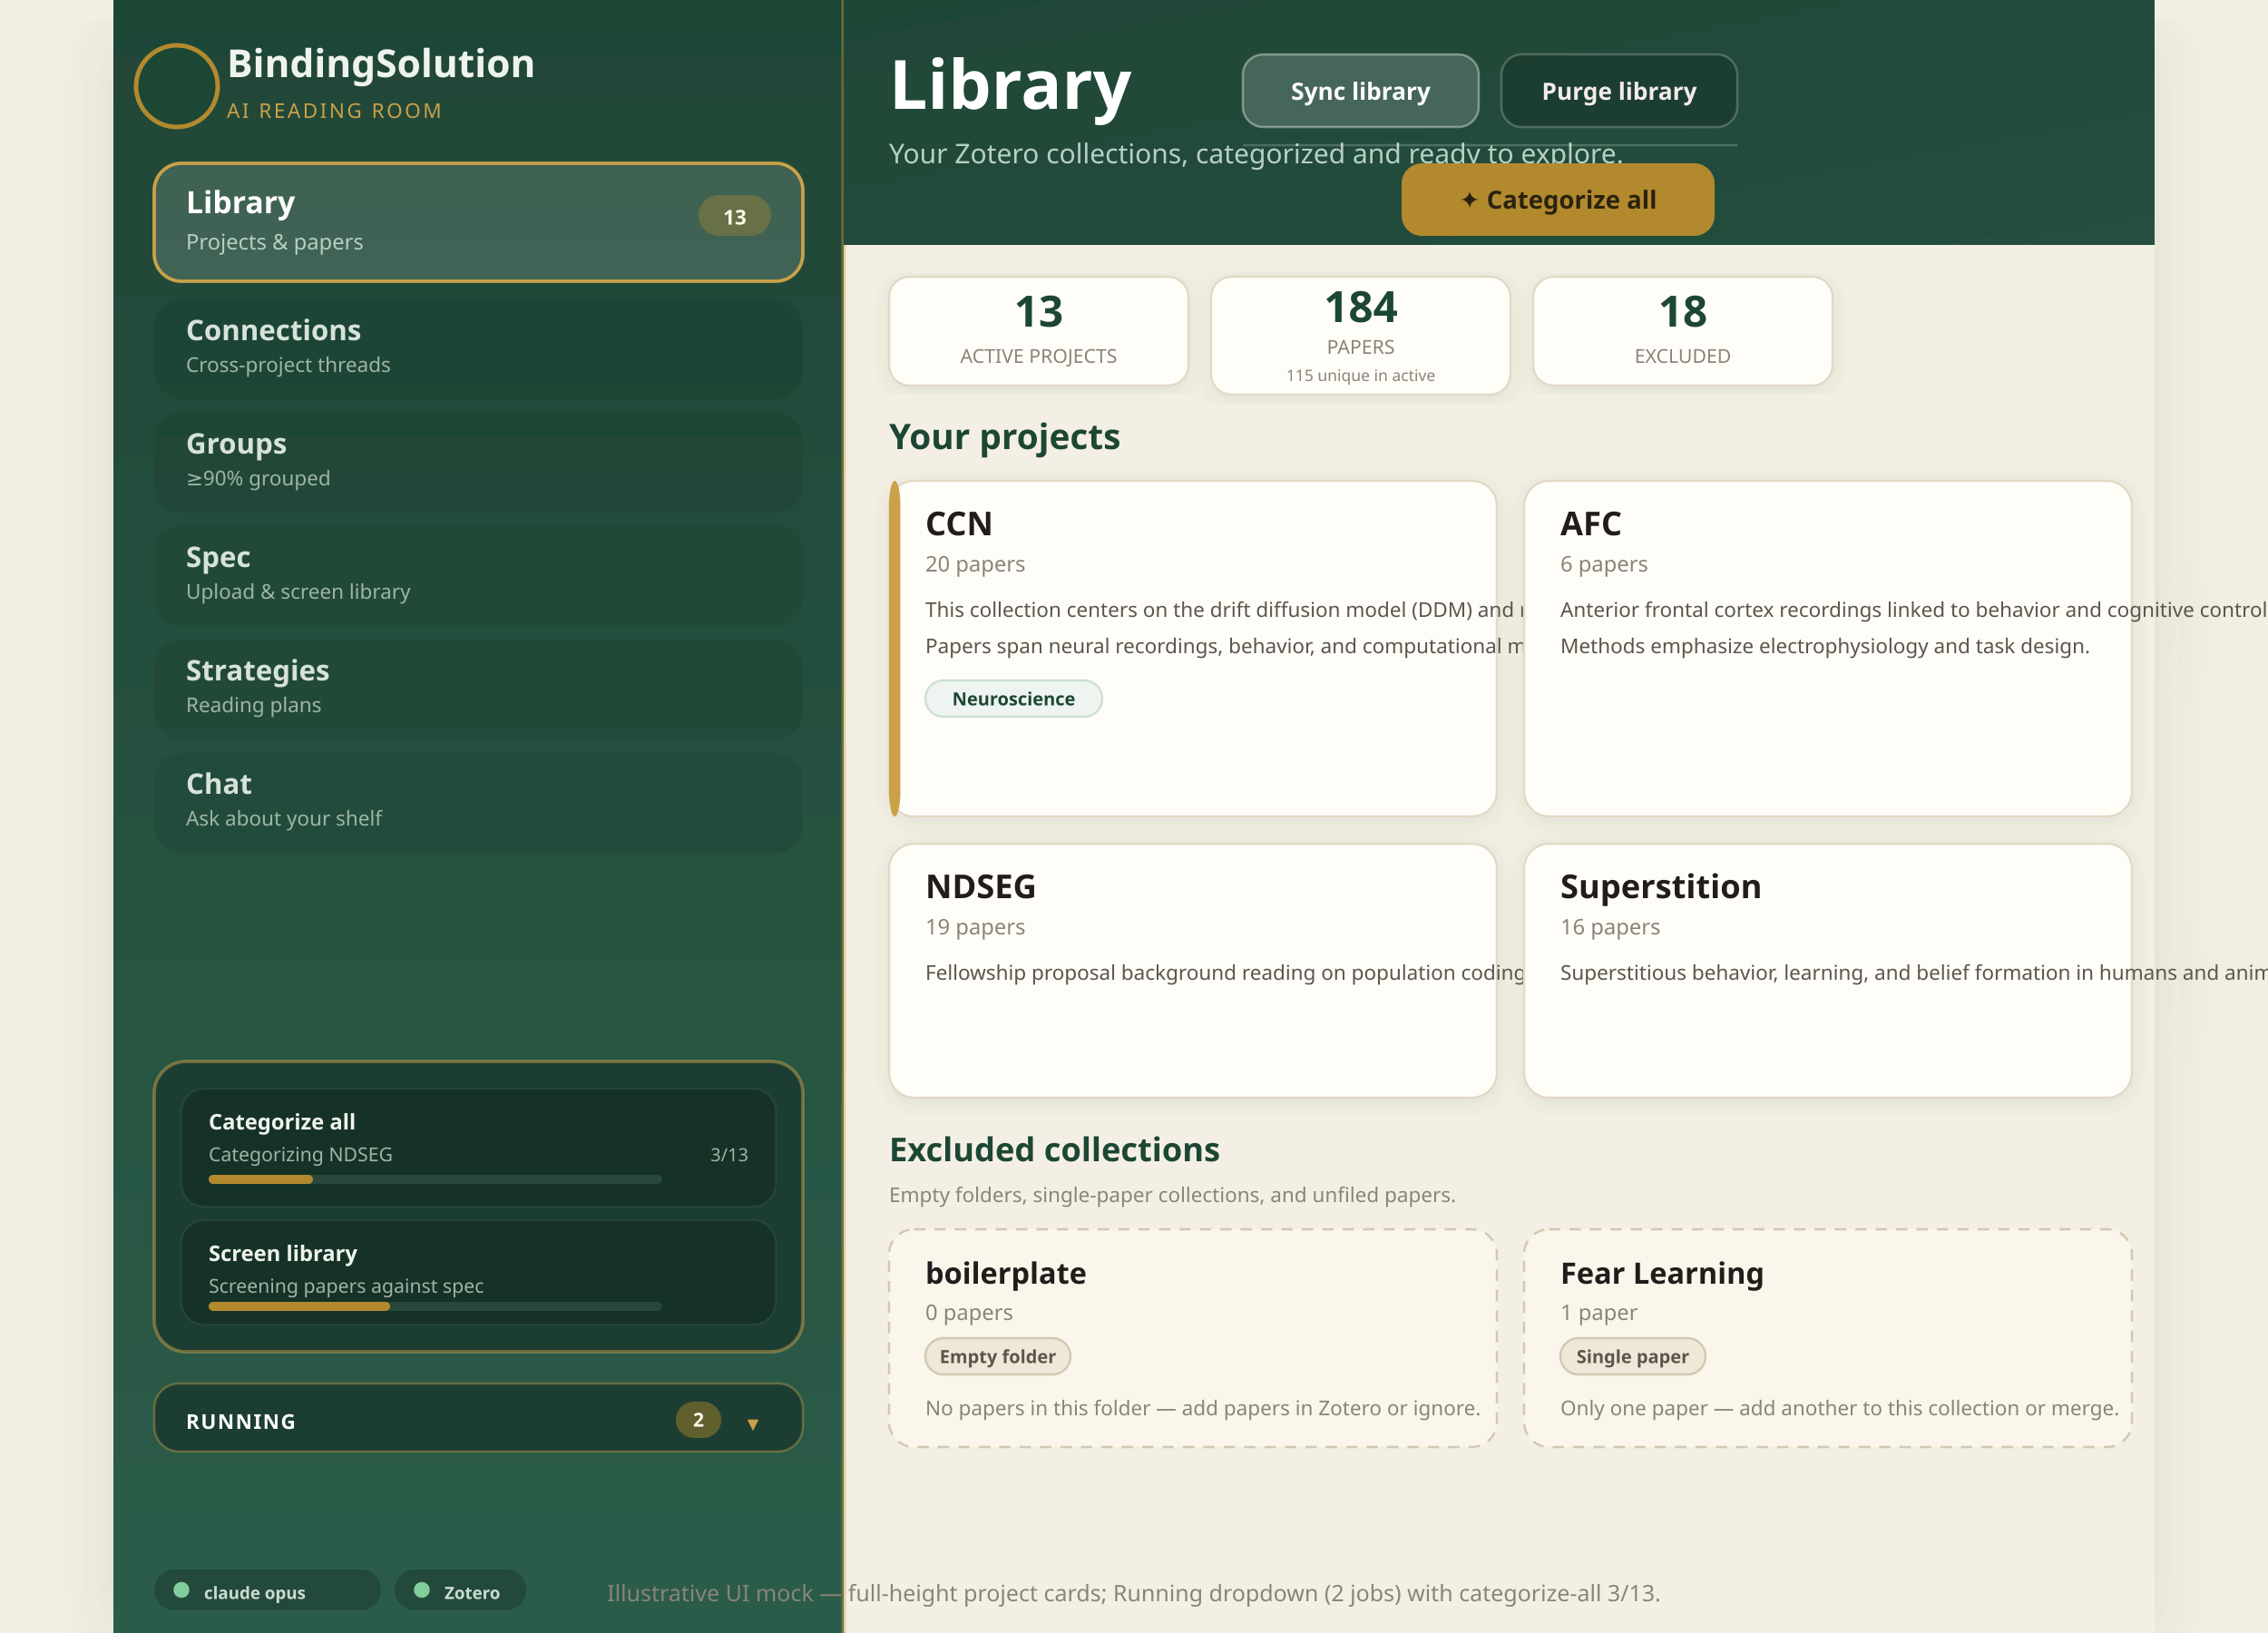
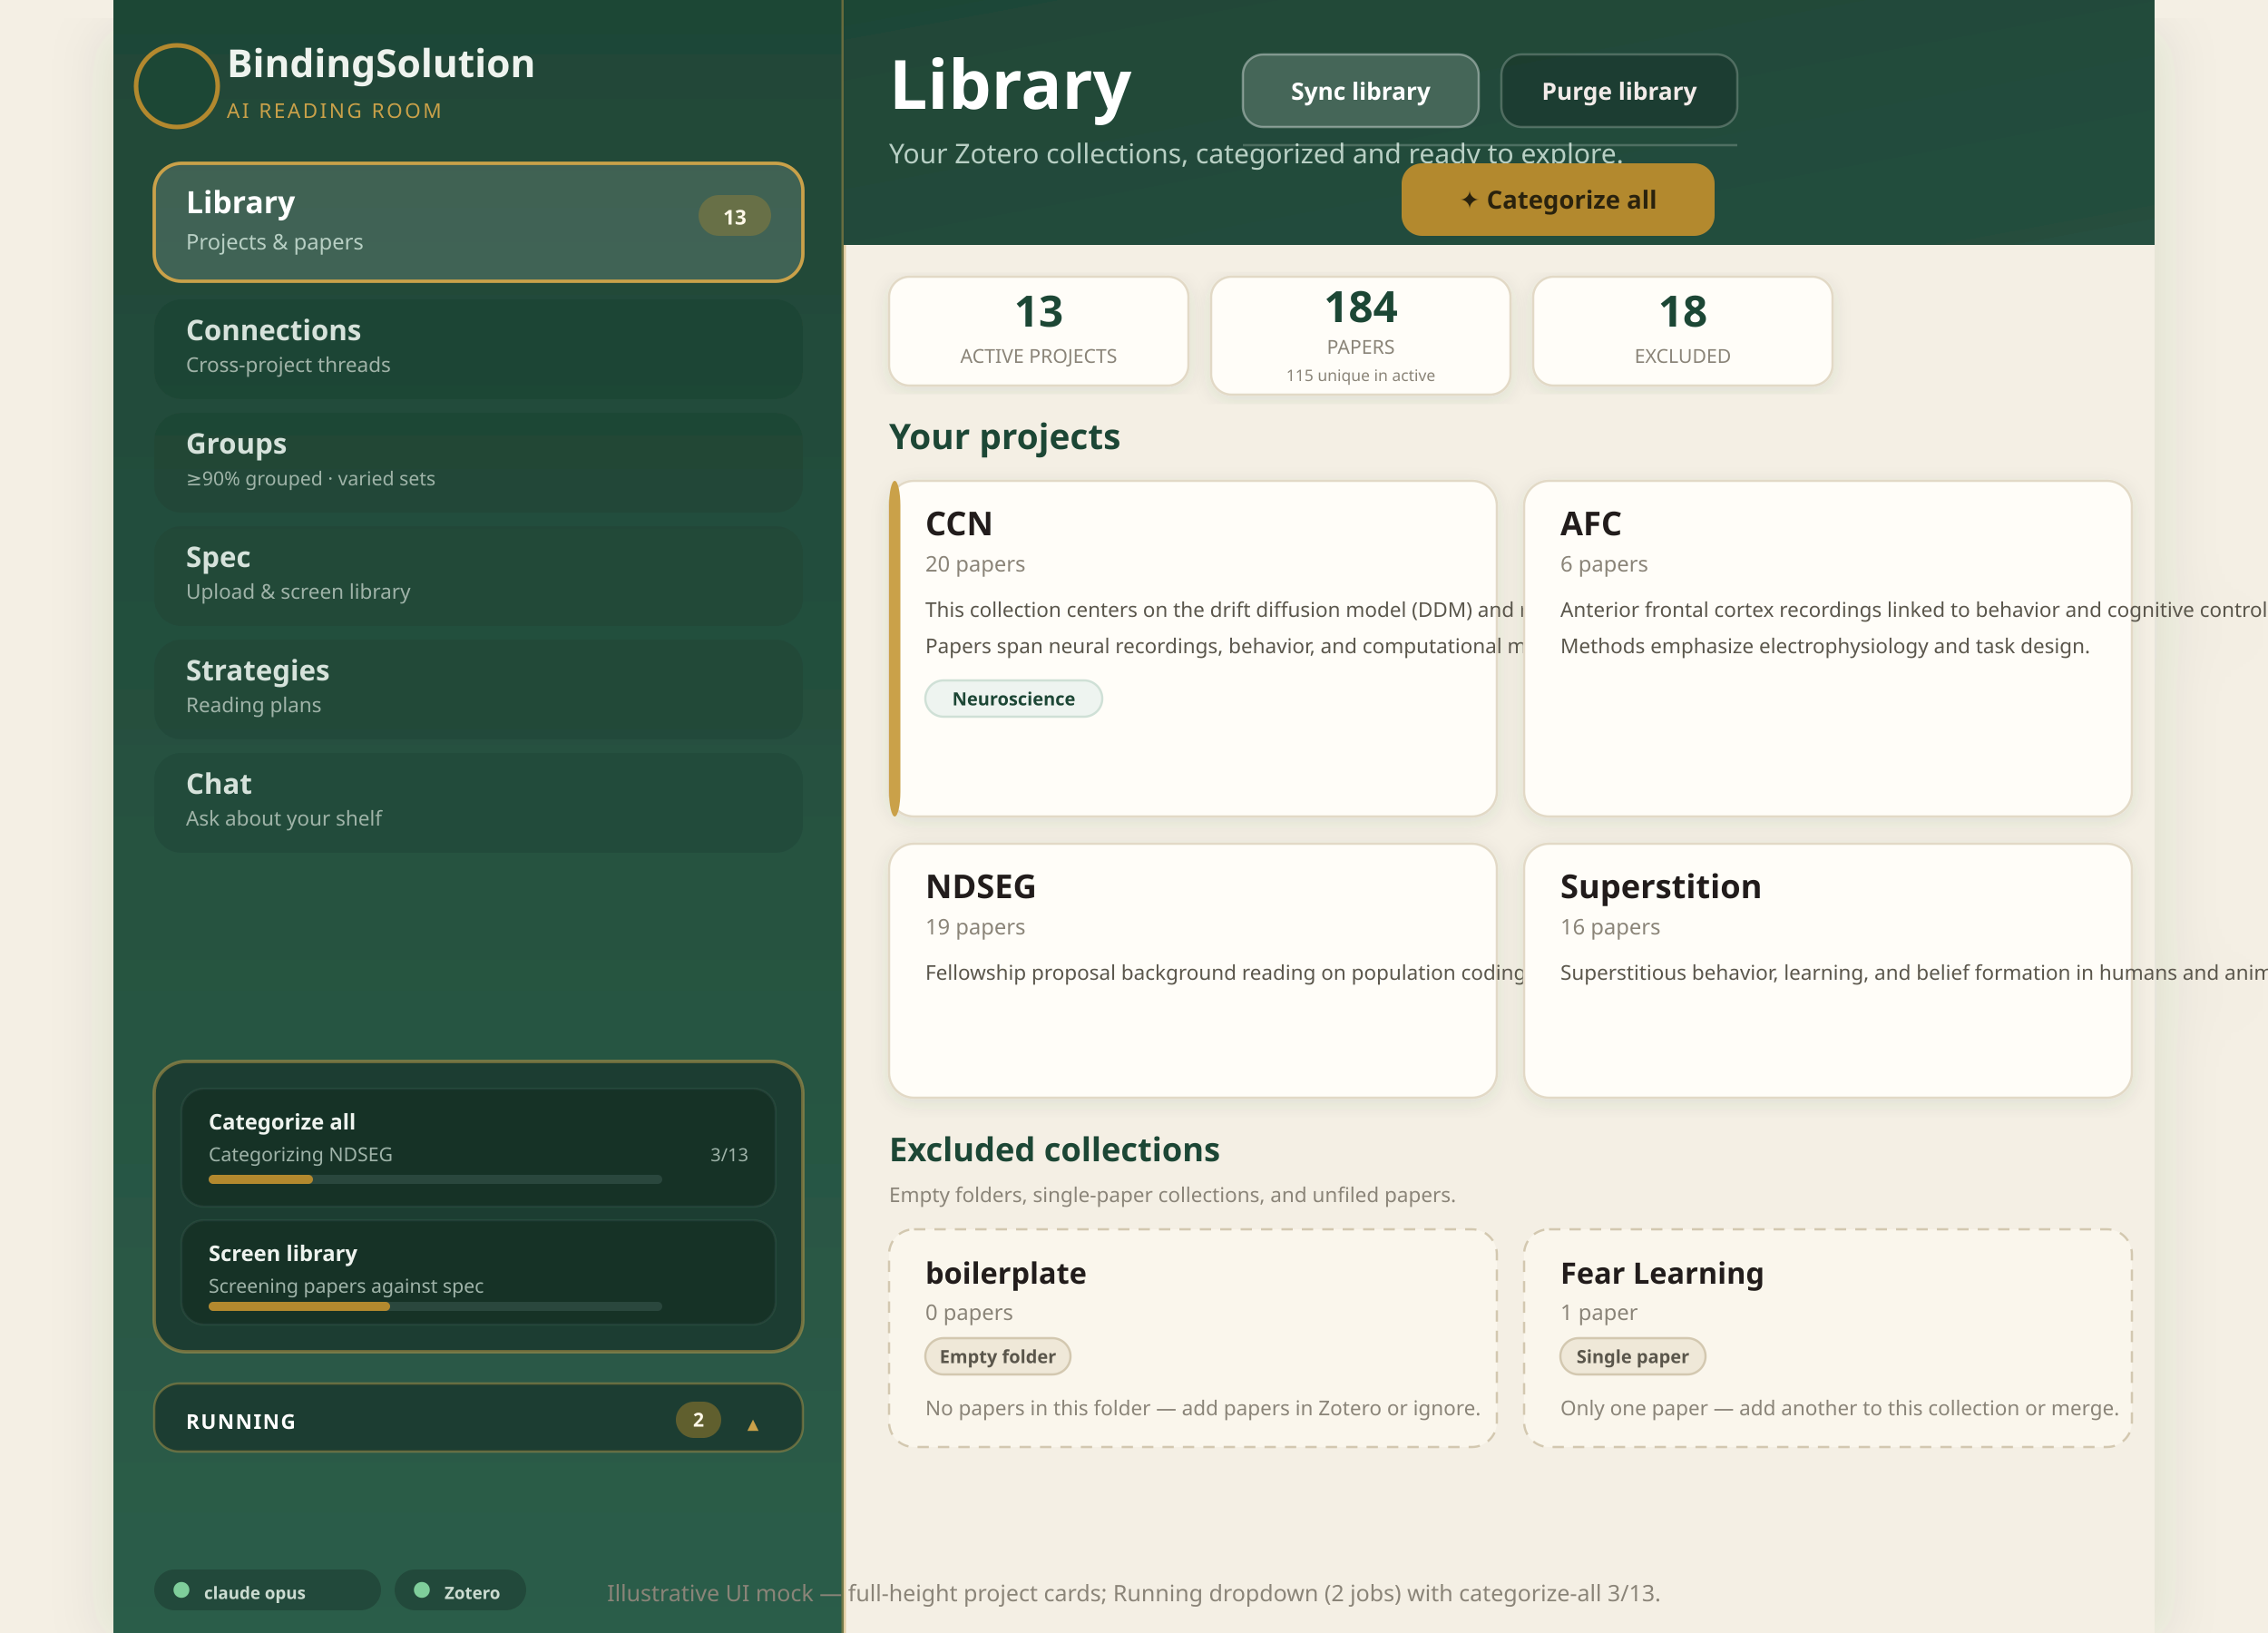
<svg xmlns="http://www.w3.org/2000/svg" viewBox="0 0 1000 720" width="1000" height="720" role="img" aria-label="BindingSolution library view">
  <defs>
    <linearGradient id="green" x1="0" y1="0" x2="0" y2="1">
      <stop offset="0" stop-color="#1f4636" />
      <stop offset="1" stop-color="#2c5d49" />
    </linearGradient>
    <linearGradient id="hero" x1="0" y1="0" x2="1" y2="1">
      <stop offset="0" stop-color="#1f4636" />
      <stop offset="1" stop-color="#254f3f" />
    </linearGradient>
    <filter id="shellShadow" x="-4%" y="-2%" width="108%" height="104%">
      <feDropShadow dx="0" dy="8" stdDeviation="14" flood-color="#1f4636" flood-opacity="0.12" />
    </filter>
    <filter id="shadow" x="-8%" y="-8%" width="116%" height="116%">
      <feDropShadow dx="0" dy="2" stdDeviation="4" flood-color="#1f4636" flood-opacity="0.1" />
    </filter>
  </defs>
  <rect width="1000" height="720" fill="#f4efe4" />
  <g filter="url(#shellShadow)">
    <rect x="50" y="0" width="900" height="720" fill="#f4efe4" />
    <rect x="50" y="0" width="322" height="720" fill="url(#green)" />
    <line x1="372" y1="0" x2="372" y2="720" stroke="#caa14a" stroke-width="2" stroke-opacity="0.42" />
    <g transform="translate(50, 0)">
      <circle cx="28" cy="38" r="18" fill="#1f4636" stroke="#b3892f" stroke-width="2" />
      <text x="50" y="34" fill="#eef3ee" font-family="Montserrat, system-ui, sans-serif" font-size="17" font-weight="700">BindingSolution</text>
      <text x="50" y="52" fill="#caa14a" font-family="system-ui, sans-serif" font-size="9" letter-spacing="1">AI READING ROOM</text>
      <rect x="18" y="72" width="286" height="52" rx="12" fill="rgba(255,255,255,0.14)" stroke="#caa14a" stroke-width="1.5" />
      <text x="32" y="94" fill="#fff" font-family="system-ui, sans-serif" font-size="13.5" font-weight="600">Library</text>
      <text x="32" y="110" fill="#b8cfc4" font-family="system-ui, sans-serif" font-size="9.5">Projects &amp; papers</text>
      <rect x="258" y="86" width="32" height="18" rx="9" fill="rgba(179,137,47,0.35)" />
      <text x="274" y="99" fill="#fff8e8" font-size="9" text-anchor="middle" font-family="system-ui, sans-serif" font-weight="700">13</text>
      <rect x="18" y="132" width="286" height="44" rx="12" fill="rgba(0,0,0,0.08)" />
      <text x="32" y="150" fill="#d6e2db" font-family="system-ui, sans-serif" font-size="12.5" font-weight="600">Connections</text>
      <text x="32" y="164" fill="#9fb3a8" font-family="system-ui, sans-serif" font-size="9">Cross-project threads</text>
      <rect x="18" y="182" width="286" height="44" rx="12" fill="rgba(0,0,0,0.08)" />
      <text x="32" y="200" fill="#d6e2db" font-family="system-ui, sans-serif" font-size="12.5" font-weight="600">Groups</text>
-       <text x="32" y="214" fill="#9fb3a8" font-family="system-ui, sans-serif" font-size="9">≥90% grouped</text>
+       <text x="32" y="214" fill="#9fb3a8" font-family="system-ui, sans-serif" font-size="8.5">≥90% grouped · varied sets</text>
      <rect x="18" y="232" width="286" height="44" rx="12" fill="rgba(0,0,0,0.08)" />
      <text x="32" y="250" fill="#d6e2db" font-family="system-ui, sans-serif" font-size="12.5" font-weight="600">Spec</text>
      <text x="32" y="264" fill="#9fb3a8" font-family="system-ui, sans-serif" font-size="9">Upload &amp; screen library</text>
      <rect x="18" y="282" width="286" height="44" rx="12" fill="rgba(0,0,0,0.08)" />
      <text x="32" y="300" fill="#d6e2db" font-family="system-ui, sans-serif" font-size="12.5" font-weight="600">Strategies</text>
      <text x="32" y="314" fill="#9fb3a8" font-family="system-ui, sans-serif" font-size="9">Reading plans</text>
      <rect x="18" y="332" width="286" height="44" rx="12" fill="rgba(0,0,0,0.08)" />
      <text x="32" y="350" fill="#d6e2db" font-family="system-ui, sans-serif" font-size="12.5" font-weight="600">Chat</text>
      <text x="32" y="364" fill="#9fb3a8" font-family="system-ui, sans-serif" font-size="9">Ask about your shelf</text>
      <rect x="18" y="468" width="286" height="128" rx="14" fill="#1a3d30" stroke="rgba(202,161,74,0.5)" stroke-width="1.5" />
      <rect x="30" y="480" width="262" height="52" rx="10" fill="rgba(0,0,0,0.18)" stroke="rgba(255,255,255,0.06)" />
      <text x="42" y="498" fill="#eef3ee" font-size="9.5" font-weight="600" font-family="system-ui, sans-serif">Categorize all</text>
      <text x="42" y="512" fill="#9fb3a8" font-size="8.5" font-family="system-ui, sans-serif">Categorizing NDSEG</text>
      <text x="280" y="512" fill="#9fb3a8" font-size="8" text-anchor="end" font-family="system-ui, sans-serif">3/13</text>
      <rect x="42" y="518" width="200" height="4" rx="2" fill="rgba(255,255,255,0.1)" />
      <rect x="42" y="518" width="46" height="4" rx="2" fill="#b3892f" />
      <rect x="30" y="538" width="262" height="46" rx="10" fill="rgba(0,0,0,0.18)" stroke="rgba(255,255,255,0.06)" />
      <text x="42" y="556" fill="#eef3ee" font-size="9.5" font-weight="600" font-family="system-ui, sans-serif">Screen library</text>
      <text x="42" y="570" fill="#9fb3a8" font-size="8.5" font-family="system-ui, sans-serif">Screening papers against spec</text>
      <rect x="42" y="574" width="200" height="4" rx="2" fill="rgba(255,255,255,0.1)" />
      <rect x="42" y="574" width="80" height="4" rx="2" fill="#b3892f" />
      <rect x="18" y="610" width="286" height="30" rx="11" fill="rgba(0,0,0,0.32)" stroke="rgba(202,161,74,0.4)" />
      <text x="32" y="630" fill="#fff" font-family="system-ui, sans-serif" font-size="9" font-weight="600" letter-spacing="0.6">RUNNING</text>
      <rect x="248" y="618" width="20" height="16" rx="8" fill="rgba(179,137,47,0.45)" />
      <text x="258" y="629" fill="#fff8e8" font-size="8.5" text-anchor="middle" font-family="system-ui, sans-serif" font-weight="700">2</text>
-       <text x="282" y="631" fill="#caa14a" font-size="10" text-anchor="middle" font-family="system-ui, sans-serif">▾</text>
+       <text x="282" y="631" fill="#caa14a" font-size="10" text-anchor="middle" font-family="system-ui, sans-serif">▴</text>
      <rect x="18" y="692" width="100" height="18" rx="9" fill="rgba(0,0,0,0.2)" />
      <circle cx="30" cy="701" r="3.5" fill="#7fce9b" />
      <text x="40" y="705" fill="#cbdbd1" font-size="7.5" font-family="system-ui, sans-serif" font-weight="600">claude opus</text>
      <rect x="124" y="692" width="58" height="18" rx="9" fill="rgba(0,0,0,0.2)" />
      <circle cx="136" cy="701" r="3.5" fill="#7fce9b" />
      <text x="146" y="705" fill="#cbdbd1" font-size="7.5" font-family="system-ui, sans-serif" font-weight="600">Zotero</text>
    </g>
    <rect x="372" y="0" width="578" height="108" fill="url(#hero)" />
    <text x="392" y="48" fill="#fff" font-family="Montserrat, system-ui, sans-serif" font-size="30" font-weight="600">Library</text>
    <text x="392" y="72" fill="#b8cfc4" font-family="system-ui, sans-serif" font-size="12">Your Zotero collections, categorized and ready to explore.</text>
    <rect x="548" y="24" width="104" height="32" rx="9" fill="rgba(255,255,255,0.16)" stroke="rgba(255,255,255,0.38)" />
    <text x="600" y="44" fill="#fff" font-family="system-ui, sans-serif" font-size="10.5" font-weight="600" text-anchor="middle">Sync library</text>
    <rect x="662" y="24" width="104" height="32" rx="9" fill="rgba(0,0,0,0.18)" stroke="rgba(255,255,255,0.22)" />
    <text x="714" y="44" fill="#f2ebe9" font-family="system-ui, sans-serif" font-size="10.5" font-weight="600" text-anchor="middle">Purge library</text>
    <line x1="548" y1="64" x2="766" y2="64" stroke="rgba(255,255,255,0.2)" />
    <rect x="618" y="72" width="138" height="32" rx="9" fill="#b3892f" />
    <text x="687" y="92" fill="#2b2410" font-family="system-ui, sans-serif" font-size="11" font-weight="700" text-anchor="middle">✦ Categorize all</text>
    <g transform="translate(392, 122)">
      <rect x="0" y="0" width="132" height="48" rx="9" fill="#fffdf8" stroke="#e2d9c6" filter="url(#shadow)" />
      <text x="66" y="22" fill="#1f4636" font-size="19" font-weight="700" text-anchor="middle" font-family="Montserrat, system-ui, sans-serif">13</text>
      <text x="66" y="38" fill="#8a8478" font-size="8.5" text-anchor="middle" font-family="system-ui, sans-serif">ACTIVE PROJECTS</text>
      <rect x="142" y="0" width="132" height="52" rx="9" fill="#fffdf8" stroke="#e2d9c6" filter="url(#shadow)" />
      <text x="208" y="20" fill="#1f4636" font-size="19" font-weight="700" text-anchor="middle" font-family="Montserrat, system-ui, sans-serif">184</text>
      <text x="208" y="34" fill="#8a8478" font-size="8.5" text-anchor="middle" font-family="system-ui, sans-serif">PAPERS</text>
      <text x="208" y="46" fill="#8a8478" font-size="7" text-anchor="middle" font-family="system-ui, sans-serif">115 unique in active</text>
      <rect x="284" y="0" width="132" height="48" rx="9" fill="#fffdf8" stroke="#e2d9c6" filter="url(#shadow)" />
      <text x="350" y="22" fill="#1f4636" font-size="19" font-weight="700" text-anchor="middle" font-family="Montserrat, system-ui, sans-serif">18</text>
      <text x="350" y="38" fill="#8a8478" font-size="8.5" text-anchor="middle" font-family="system-ui, sans-serif">EXCLUDED</text>
      <text x="0" y="76" fill="#1f4636" font-family="Montserrat, system-ui, sans-serif" font-size="15.5" font-weight="600">Your projects</text>
      <rect x="0" y="90" width="268" height="148" rx="11" fill="#fffdf8" stroke="#e2d9c6" filter="url(#shadow)" />
      <rect x="0" y="90" width="5" height="148" rx="11" fill="#caa14a" />
      <text x="16" y="114" fill="#211f1a" font-family="Montserrat, system-ui, sans-serif" font-size="14.5" font-weight="600">CCN</text>
      <text x="16" y="130" fill="#8a8478" font-family="system-ui, sans-serif" font-size="9.5">20 papers</text>
      <text x="16" y="150" fill="#5a564c" font-family="system-ui, sans-serif" font-size="9">This collection centers on the drift diffusion model (DDM) and related evidence-accumulation frameworks.</text>
      <text x="16" y="166" fill="#5a564c" font-family="system-ui, sans-serif" font-size="9">Papers span neural recordings, behavior, and computational modeling of choice.</text>
      <rect x="16" y="178" width="78" height="16" rx="8" fill="#eef4f0" stroke="#cfe0d6" />
      <text x="55" y="189" fill="#1f4636" font-size="8" text-anchor="middle" font-family="system-ui, sans-serif" font-weight="600">Neuroscience</text>
      <rect x="280" y="90" width="268" height="148" rx="11" fill="#fffdf8" stroke="#e2d9c6" filter="url(#shadow)" />
      <text x="296" y="114" fill="#211f1a" font-family="Montserrat, system-ui, sans-serif" font-size="14.5" font-weight="600">AFC</text>
      <text x="296" y="130" fill="#8a8478" font-family="system-ui, sans-serif" font-size="9.5">6 papers</text>
      <text x="296" y="150" fill="#5a564c" font-family="system-ui, sans-serif" font-size="9">Anterior frontal cortex recordings linked to behavior and cognitive control during adaptive decisions.</text>
      <text x="296" y="166" fill="#5a564c" font-family="system-ui, sans-serif" font-size="9">Methods emphasize electrophysiology and task design.</text>
      <rect x="0" y="250" width="268" height="112" rx="11" fill="#fffdf8" stroke="#e2d9c6" filter="url(#shadow)" />
      <text x="16" y="274" fill="#211f1a" font-family="Montserrat, system-ui, sans-serif" font-size="14.5" font-weight="600">NDSEG</text>
      <text x="16" y="290" fill="#8a8478" font-family="system-ui, sans-serif" font-size="9.5">19 papers</text>
      <text x="16" y="310" fill="#5a564c" font-family="system-ui, sans-serif" font-size="9">Fellowship proposal background reading on population coding and latent dynamics.</text>
      <rect x="280" y="250" width="268" height="112" rx="11" fill="#fffdf8" stroke="#e2d9c6" filter="url(#shadow)" />
      <text x="296" y="274" fill="#211f1a" font-family="Montserrat, system-ui, sans-serif" font-size="14.5" font-weight="600">Superstition</text>
      <text x="296" y="290" fill="#8a8478" font-family="system-ui, sans-serif" font-size="9.5">16 papers</text>
      <text x="296" y="310" fill="#5a564c" font-family="system-ui, sans-serif" font-size="9">Superstitious behavior, learning, and belief formation in humans and animals.</text>
      <text x="0" y="390" fill="#1f4636" font-family="Montserrat, system-ui, sans-serif" font-size="14.5" font-weight="600">Excluded collections</text>
      <text x="0" y="408" fill="#8a8478" font-family="system-ui, sans-serif" font-size="9">Empty folders, single-paper collections, and unfiled papers.</text>
      <rect x="0" y="420" width="268" height="96" rx="11" fill="#faf6ec" stroke="#d3c8b0" stroke-dasharray="5 4" />
      <text x="16" y="444" fill="#211f1a" font-family="Montserrat, system-ui, sans-serif" font-size="13" font-weight="600">boilerplate</text>
      <text x="16" y="460" fill="#8a8478" font-family="system-ui, sans-serif" font-size="9.5">0 papers</text>
      <rect x="16" y="468" width="64" height="16" rx="8" fill="#efe8d8" stroke="#d3c8b0" />
      <text x="48" y="479" fill="#5a564c" font-size="8" text-anchor="middle" font-family="system-ui, sans-serif" font-weight="600">Empty folder</text>
      <text x="16" y="502" fill="#8a8478" font-family="system-ui, sans-serif" font-size="9">No papers in this folder — add papers in Zotero or ignore.</text>
      <rect x="280" y="420" width="268" height="96" rx="11" fill="#faf6ec" stroke="#d3c8b0" stroke-dasharray="5 4" />
      <text x="296" y="444" fill="#211f1a" font-family="Montserrat, system-ui, sans-serif" font-size="13" font-weight="600">Fear Learning</text>
      <text x="296" y="460" fill="#8a8478" font-family="system-ui, sans-serif" font-size="9.5">1 paper</text>
      <rect x="296" y="468" width="64" height="16" rx="8" fill="#efe8d8" stroke="#d3c8b0" />
      <text x="328" y="479" fill="#5a564c" font-size="8" text-anchor="middle" font-family="system-ui, sans-serif" font-weight="600">Single paper</text>
      <text x="296" y="502" fill="#8a8478" font-family="system-ui, sans-serif" font-size="9">Only one paper — add another to this collection or merge.</text>
    </g>
  </g>
  <text x="500" y="706" fill="#8a8478" font-family="system-ui, sans-serif" font-size="10" text-anchor="middle">Illustrative UI mock — full-height project cards; Running dropdown (2 jobs) with categorize-all 3/13.</text>
</svg>
